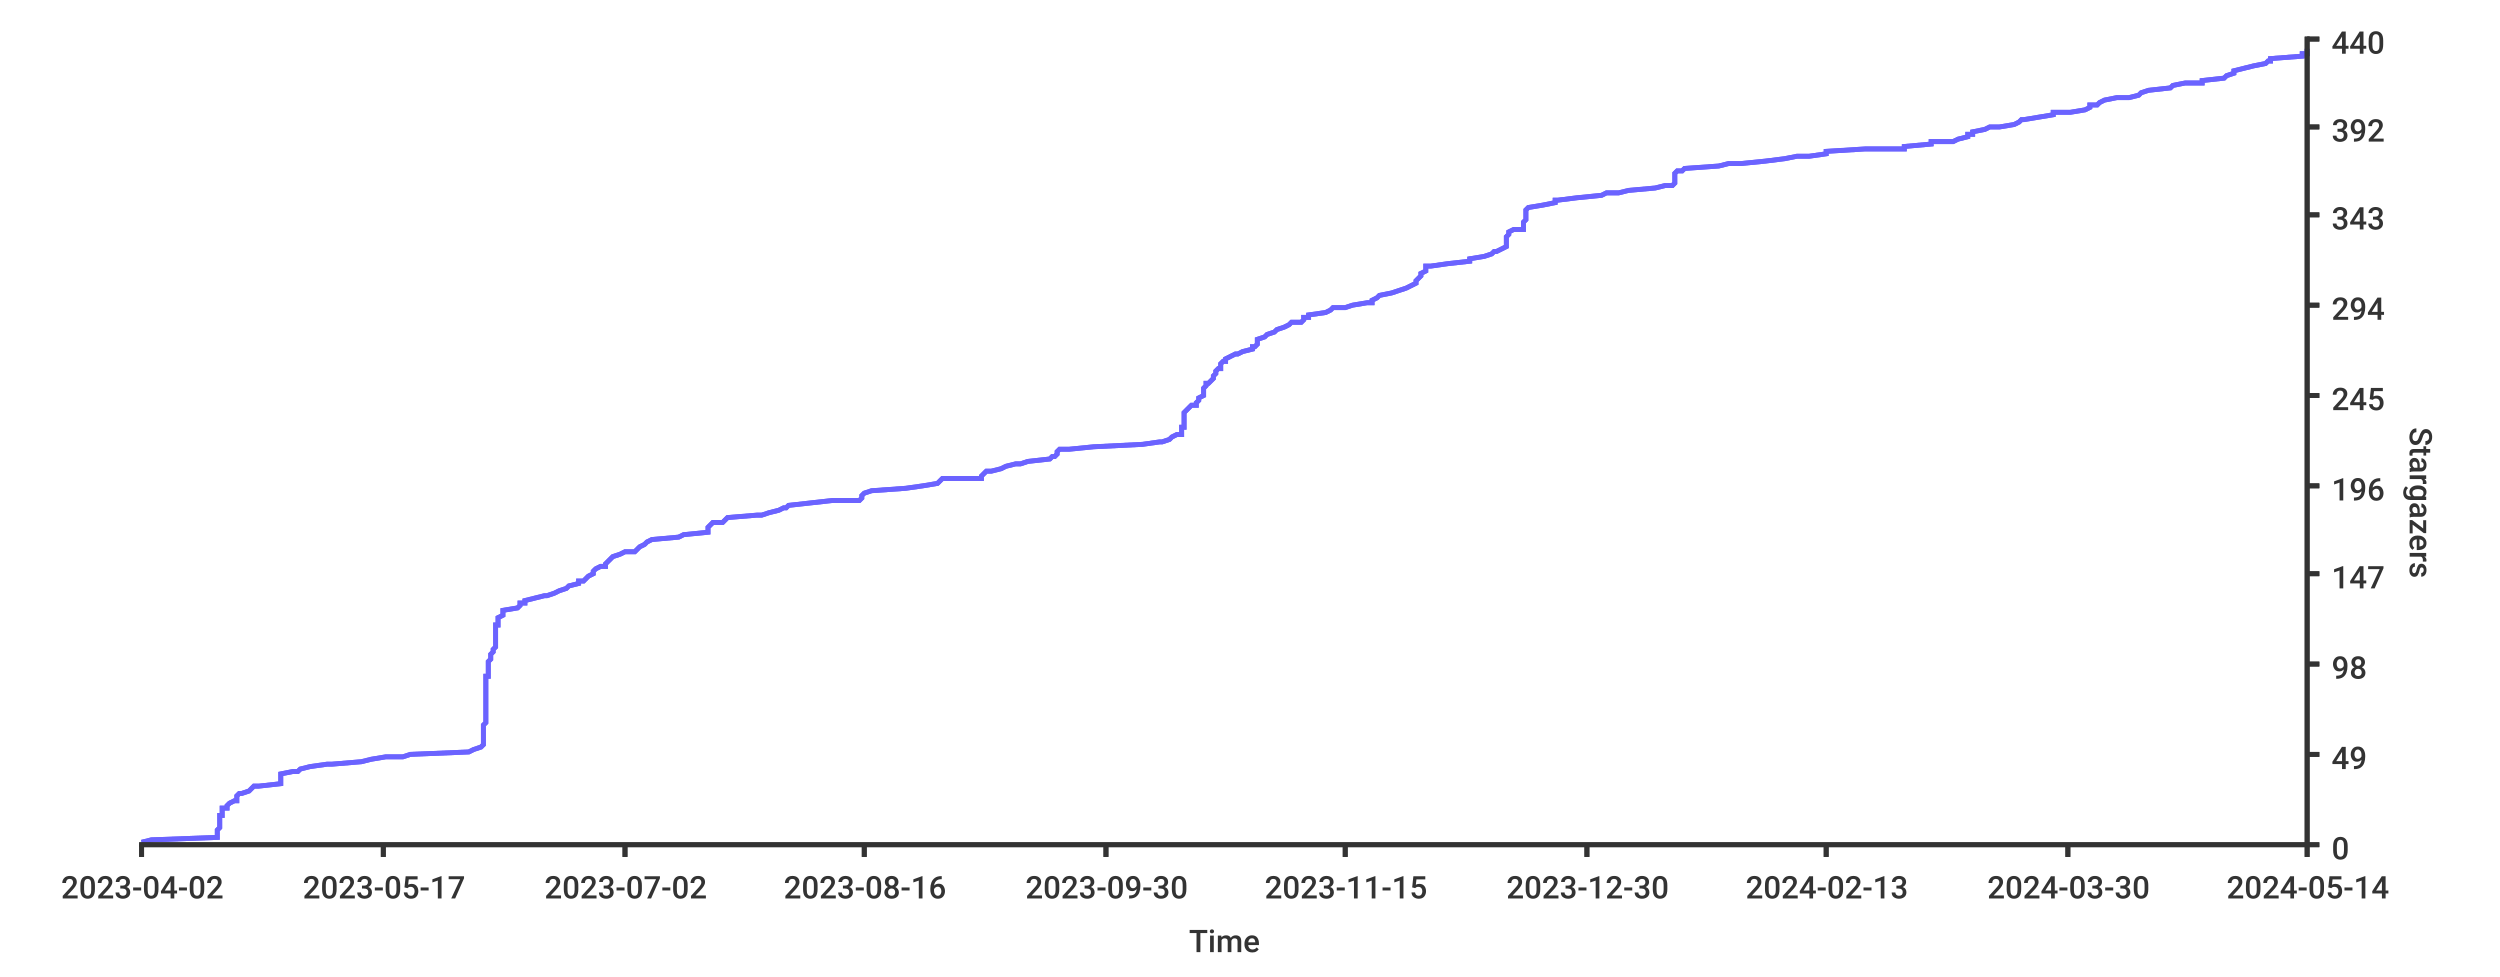
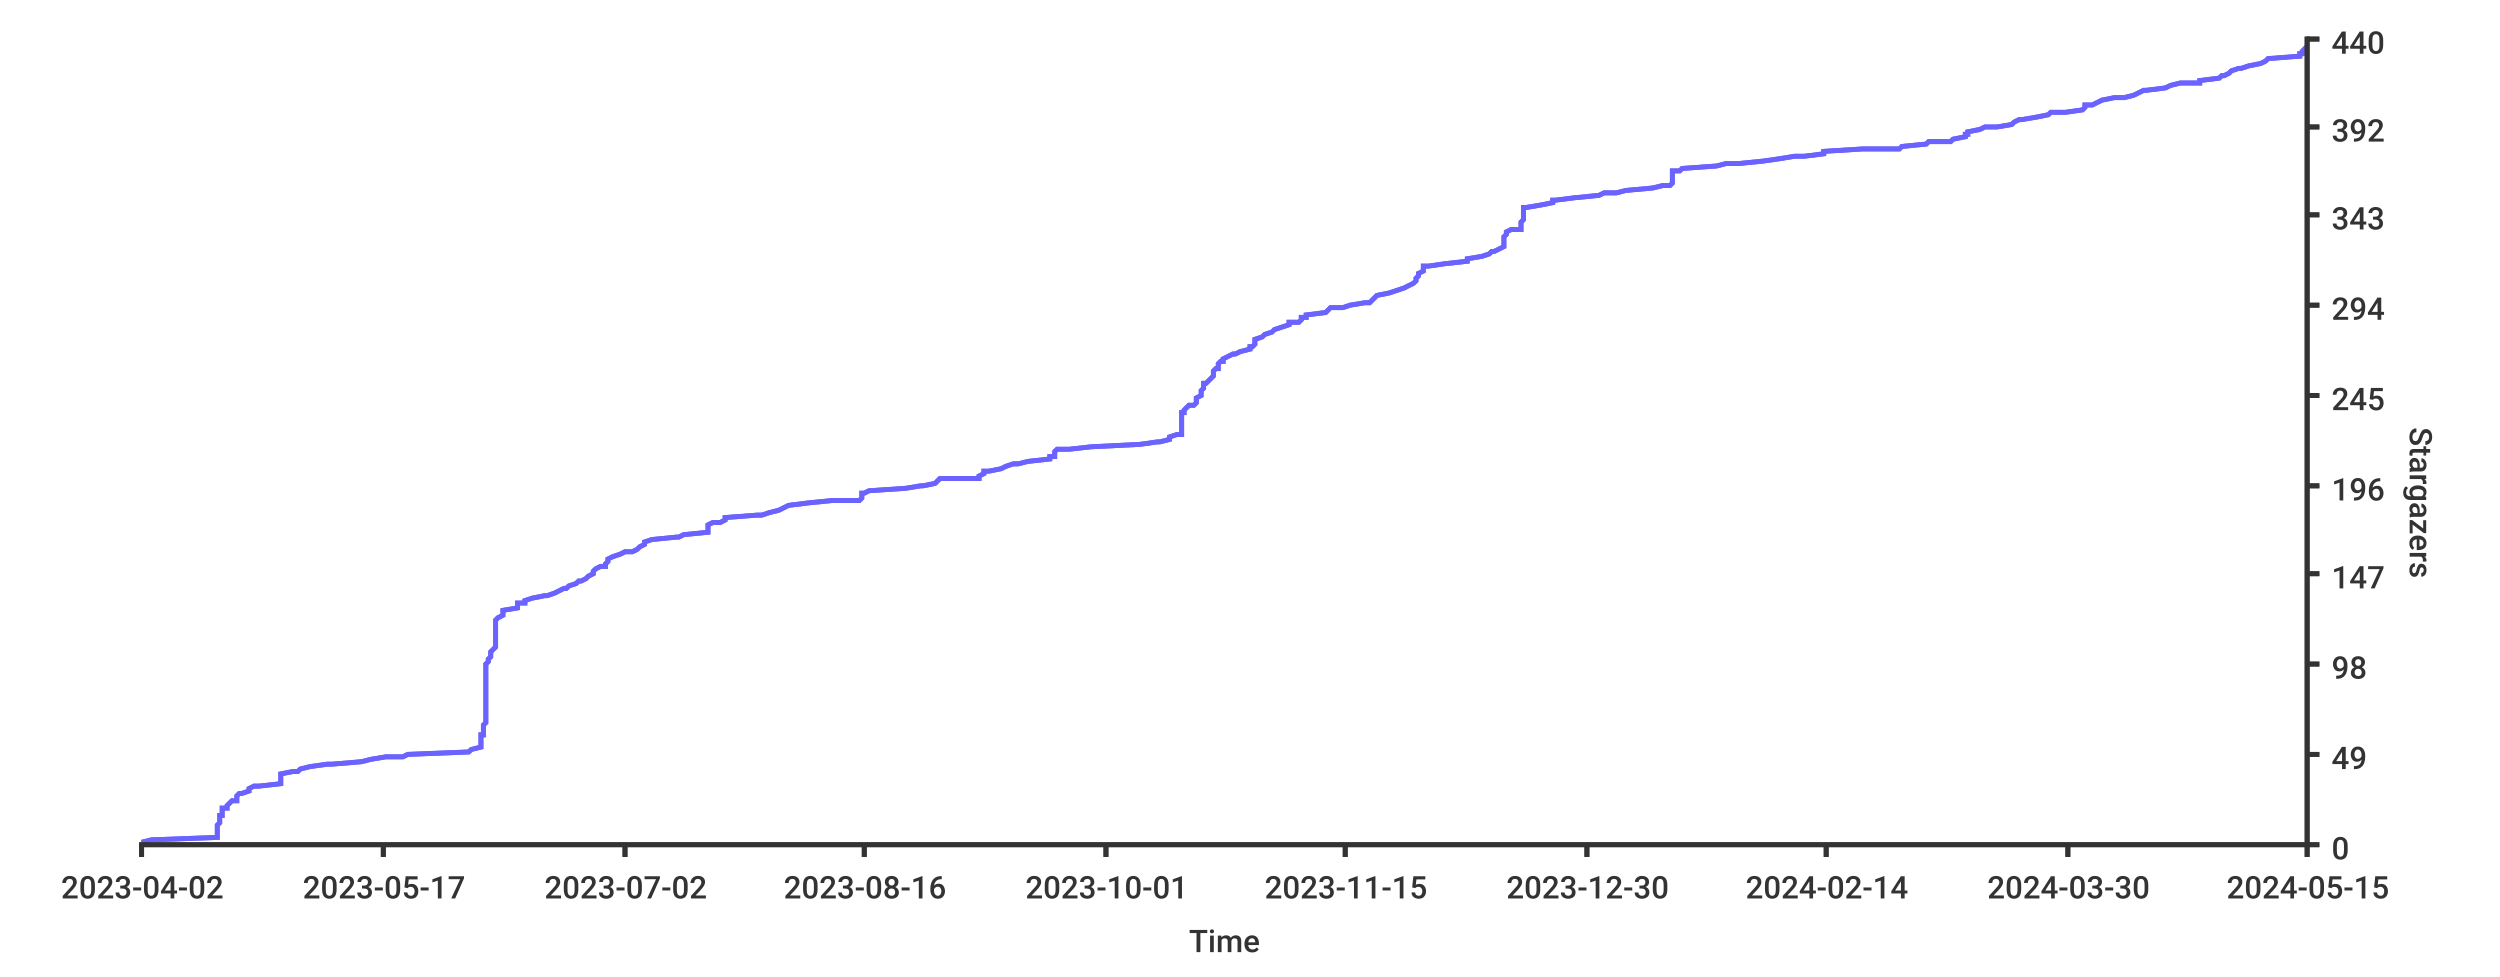
<svg xmlns="http://www.w3.org/2000/svg" width="1024px" height="400px">
  <style type="text/css">
path { fill: none; stroke: rgb(51,51,51); }
path.series { stroke: #6b63ff; }
rect.background { fill: rgb(255,255,255); stroke: none; }

text {
	stroke-width: 0;
	stroke: none;
	fill: rgba(51,51,51,1.0);
	font-size: 12.8px;
	font-family: 'Roboto Medium', sans-serif;
}
</style>
  <rect x="0" y="0" width="1024px" height="400px" class="background" rx="8" />
-   <rect rx="8" x="0" y="0" width="1024px" height="400px" class="background" />
-   <path stroke-width="2" class="series" d="M 58 345 L 62 344 L 89 343 L 89 343 L 89 342 L 89 341 L 89 340 L 89 340 L 90 339 L 90 338 L 90 337 L 90 337 L 90 336 L 90 335 L 90 334 L 91 334 L 91 333 L 91 332 L 91 331 L 93 331 L 93 330 L 94 329 L 96 328 L 97 328 L 97 327 L 97 326 L 98 325 L 99 325 L 102 324 L 103 323 L 104 322 L 106 322 L 115 321 L 115 320 L 115 319 L 115 319 L 115 318 L 115 317 L 120 316 L 122 316 L 123 315 L 127 314 L 134 313 L 136 313 L 148 312 L 152 311 L 158 310 L 165 310 L 168 309 L 192 308 L 194 307 L 194 307 L 197 306 L 198 305 L 198 304 L 198 304 L 198 303 L 198 302 L 198 301 L 198 301 L 198 300 L 198 299 L 198 298 L 198 298 L 198 297 L 199 296 L 199 295 L 199 295 L 199 294 L 199 293 L 199 292 L 199 292 L 199 291 L 199 290 L 199 289 L 199 289 L 199 288 L 199 287 L 199 286 L 199 286 L 199 285 L 199 284 L 199 283 L 199 283 L 199 282 L 199 281 L 199 280 L 199 280 L 199 279 L 199 278 L 199 277 L 200 277 L 200 276 L 200 275 L 200 274 L 200 274 L 200 273 L 200 272 L 200 271 L 200 271 L 201 270 L 201 269 L 201 268 L 201 268 L 202 267 L 202 266 L 203 265 L 203 265 L 203 264 L 203 263 L 203 262 L 203 262 L 203 261 L 203 260 L 203 259 L 203 259 L 203 258 L 203 257 L 203 256 L 204 256 L 204 255 L 204 254 L 204 253 L 204 253 L 206 252 L 206 251 L 206 250 L 206 250 L 212 249 L 213 248 L 213 247 L 215 247 L 215 246 L 219 245 L 223 244 L 224 244 L 227 243 L 229 242 L 232 241 L 232 241 L 233 240 L 237 239 L 237 238 L 239 238 L 240 237 L 241 236 L 243 235 L 243 235 L 243 234 L 244 233 L 246 232 L 248 232 L 248 231 L 249 230 L 250 229 L 250 229 L 251 228 L 254 227 L 256 226 L 260 226 L 261 225 L 262 224 L 264 223 L 264 223 L 265 222 L 267 221 L 278 220 L 278 220 L 280 219 L 290 218 L 290 217 L 290 217 L 290 216 L 291 215 L 292 214 L 296 214 L 297 213 L 298 212 L 310 211 L 312 211 L 315 210 L 319 209 L 321 208 L 322 208 L 323 207 L 332 206 L 341 205 L 352 205 L 353 204 L 353 203 L 354 202 L 354 202 L 357 201 L 371 200 L 378 199 L 378 199 L 384 198 L 385 197 L 386 196 L 402 196 L 402 195 L 403 194 L 404 193 L 406 193 L 410 192 L 412 191 L 416 190 L 418 190 L 421 189 L 430 188 L 431 187 L 432 187 L 433 186 L 433 185 L 434 184 L 438 184 L 448 183 L 468 182 L 475 181 L 476 181 L 479 180 L 480 179 L 482 178 L 484 178 L 484 177 L 484 176 L 484 175 L 485 175 L 485 174 L 485 173 L 485 172 L 485 172 L 485 171 L 485 170 L 485 169 L 485 169 L 486 168 L 487 167 L 488 166 L 490 166 L 490 165 L 491 164 L 491 163 L 491 163 L 493 162 L 493 161 L 493 160 L 493 160 L 493 159 L 494 158 L 494 157 L 495 157 L 496 156 L 497 155 L 497 154 L 497 154 L 498 153 L 498 152 L 499 151 L 500 151 L 500 150 L 500 149 L 501 148 L 502 148 L 502 147 L 504 146 L 506 145 L 507 145 L 509 144 L 513 143 L 513 142 L 514 142 L 515 141 L 515 140 L 515 139 L 515 139 L 518 138 L 519 137 L 522 136 L 522 136 L 523 135 L 526 134 L 528 133 L 529 132 L 533 132 L 534 131 L 534 130 L 536 130 L 536 129 L 543 128 L 545 127 L 546 126 L 551 126 L 554 125 L 560 124 L 562 124 L 562 123 L 564 122 L 565 121 L 565 121 L 570 120 L 573 119 L 576 118 L 576 118 L 578 117 L 580 116 L 580 115 L 580 115 L 581 114 L 582 113 L 582 112 L 582 112 L 584 111 L 584 110 L 584 109 L 586 109 L 593 108 L 602 107 L 602 106 L 602 106 L 608 105 L 611 104 L 612 103 L 613 103 L 615 102 L 617 101 L 617 100 L 617 100 L 617 99 L 617 98 L 617 97 L 617 97 L 618 96 L 618 95 L 620 94 L 624 94 L 624 93 L 624 92 L 624 91 L 624 91 L 625 90 L 625 89 L 625 88 L 625 88 L 625 87 L 625 86 L 626 85 L 626 85 L 632 84 L 637 83 L 637 82 L 638 82 L 646 81 L 656 80 L 658 79 L 663 79 L 667 78 L 678 77 L 682 76 L 685 76 L 686 75 L 686 74 L 686 73 L 686 73 L 686 72 L 686 71 L 687 70 L 689 70 L 690 69 L 704 68 L 708 67 L 713 67 L 723 66 L 731 65 L 736 64 L 741 64 L 748 63 L 748 62 L 764 61 L 780 61 L 780 60 L 791 59 L 791 58 L 800 58 L 802 57 L 806 56 L 806 55 L 808 55 L 808 54 L 813 53 L 815 52 L 819 52 L 825 51 L 827 50 L 828 49 L 829 49 L 835 48 L 841 47 L 841 46 L 848 46 L 854 45 L 856 44 L 856 43 L 859 43 L 860 42 L 862 41 L 867 40 L 872 40 L 876 39 L 877 38 L 880 37 L 880 37 L 889 36 L 890 35 L 895 34 L 902 34 L 902 33 L 911 32 L 912 31 L 912 31 L 915 30 L 915 29 L 919 28 L 919 28 L 923 27 L 928 26 L 929 25 L 930 25 L 930 24 L 943 23 L 943 22 L 945 22 L 945 21 L 945 20" />
-   <path stroke-width="2" class="series" d="M 58 345 L 62 344 L 89 343 L 89 343 L 89 342 L 89 341 L 89 340 L 89 340 L 90 339 L 90 338 L 90 337 L 90 337 L 90 336 L 90 335 L 90 334 L 91 334 L 91 333 L 91 332 L 91 331 L 93 331 L 93 330 L 94 329 L 96 328 L 97 328 L 97 327 L 97 326 L 98 325 L 99 325 L 102 324 L 103 323 L 104 322 L 106 322 L 115 321 L 115 320 L 115 319 L 115 319 L 115 318 L 115 317 L 120 316 L 122 316 L 123 315 L 127 314 L 134 313 L 136 313 L 148 312 L 152 311 L 158 310 L 165 310 L 168 309 L 192 308 L 194 307 L 194 307 L 197 306 L 198 305 L 198 304 L 198 304 L 198 303 L 198 302 L 198 301 L 198 301 L 198 300 L 198 299 L 198 298 L 198 298 L 198 297 L 199 296 L 199 295 L 199 295 L 199 294 L 199 293 L 199 292 L 199 292 L 199 291 L 199 290 L 199 289 L 199 289 L 199 288 L 199 287 L 199 286 L 199 286 L 199 285 L 199 284 L 199 283 L 199 283 L 199 282 L 199 281 L 199 280 L 199 280 L 199 279 L 199 278 L 199 277 L 200 277 L 200 276 L 200 275 L 200 274 L 200 274 L 200 273 L 200 272 L 200 271 L 200 271 L 201 270 L 201 269 L 201 268 L 201 268 L 202 267 L 202 266 L 203 265 L 203 265 L 203 264 L 203 263 L 203 262 L 203 262 L 203 261 L 203 260 L 203 259 L 203 259 L 203 258 L 203 257 L 203 256 L 204 256 L 204 255 L 204 254 L 204 253 L 204 253 L 206 252 L 206 251 L 206 250 L 206 250 L 212 249 L 213 248 L 213 247 L 215 247 L 215 246 L 219 245 L 223 244 L 224 244 L 227 243 L 229 242 L 232 241 L 232 241 L 233 240 L 237 239 L 237 238 L 239 238 L 240 237 L 241 236 L 243 235 L 243 235 L 243 234 L 244 233 L 246 232 L 248 232 L 248 231 L 249 230 L 250 229 L 250 229 L 251 228 L 254 227 L 256 226 L 260 226 L 261 225 L 262 224 L 264 223 L 264 223 L 265 222 L 267 221 L 278 220 L 278 220 L 280 219 L 290 218 L 290 217 L 290 217 L 290 216 L 291 215 L 292 214 L 296 214 L 297 213 L 298 212 L 310 211 L 312 211 L 315 210 L 319 209 L 321 208 L 322 208 L 323 207 L 332 206 L 341 205 L 352 205 L 353 204 L 353 203 L 354 202 L 354 202 L 357 201 L 371 200 L 378 199 L 378 199 L 384 198 L 385 197 L 386 196 L 402 196 L 402 195 L 403 194 L 404 193 L 406 193 L 410 192 L 412 191 L 416 190 L 418 190 L 421 189 L 430 188 L 431 187 L 432 187 L 433 186 L 433 185 L 434 184 L 438 184 L 448 183 L 468 182 L 475 181 L 476 181 L 479 180 L 480 179 L 482 178 L 484 178 L 484 177 L 484 176 L 484 175 L 485 175 L 485 174 L 485 173 L 485 172 L 485 172 L 485 171 L 485 170 L 485 169 L 485 169 L 486 168 L 487 167 L 488 166 L 490 166 L 490 165 L 491 164 L 491 163 L 491 163 L 493 162 L 493 161 L 493 160 L 493 160 L 493 159 L 494 158 L 494 157 L 495 157 L 496 156 L 497 155 L 497 154 L 497 154 L 498 153 L 498 152 L 499 151 L 500 151 L 500 150 L 500 149 L 501 148 L 502 148 L 502 147 L 504 146 L 506 145 L 507 145 L 509 144 L 513 143 L 513 142 L 514 142 L 515 141 L 515 140 L 515 139 L 515 139 L 518 138 L 519 137 L 522 136 L 522 136 L 523 135 L 526 134 L 528 133 L 529 132 L 533 132 L 534 131 L 534 130 L 536 130 L 536 129 L 543 128 L 545 127 L 546 126 L 551 126 L 554 125 L 560 124 L 562 124 L 562 123 L 564 122 L 565 121 L 565 121 L 570 120 L 573 119 L 576 118 L 576 118 L 578 117 L 580 116 L 580 115 L 580 115 L 581 114 L 582 113 L 582 112 L 582 112 L 584 111 L 584 110 L 584 109 L 586 109 L 593 108 L 602 107 L 602 106 L 602 106 L 608 105 L 611 104 L 612 103 L 613 103 L 615 102 L 617 101 L 617 100 L 617 100 L 617 99 L 617 98 L 617 97 L 617 97 L 618 96 L 618 95 L 620 94 L 624 94 L 624 93 L 624 92 L 624 91 L 624 91 L 625 90 L 625 89 L 625 88 L 625 88 L 625 87 L 625 86 L 626 85 L 626 85 L 632 84 L 637 83 L 637 82 L 638 82 L 646 81 L 656 80 L 658 79 L 663 79 L 667 78 L 678 77 L 682 76 L 685 76 L 686 75 L 686 74 L 686 73 L 686 73 L 686 72 L 686 71 L 687 70 L 689 70 L 690 69 L 704 68 L 708 67 L 713 67 L 723 66 L 731 65 L 736 64 L 741 64 L 748 63 L 748 62 L 764 61 L 780 61 L 780 60 L 791 59 L 791 58 L 800 58 L 802 57 L 806 56 L 806 55 L 808 55 L 808 54 L 813 53 L 815 52 L 819 52 L 825 51 L 827 50 L 828 49 L 829 49 L 835 48 L 841 47 L 841 46 L 848 46 L 854 45 L 856 44 L 856 43 L 859 43 L 860 42 L 862 41 L 867 40 L 872 40 L 876 39 L 877 38 L 880 37 L 880 37 L 889 36 L 890 35 L 895 34 L 902 34 L 902 33 L 911 32 L 912 31 L 912 31 L 915 30 L 915 29 L 919 28 L 919 28 L 923 27 L 928 26 L 929 25 L 930 25 L 930 24 L 943 23 L 943 22 L 945 22 L 945 21 L 945 20" />
-   <path stroke-width="2" d="M 945 346 L 945 15" />
+   <rect x="0" y="0" width="1024px" height="400px" class="background" rx="8" />
+   <path stroke-width="2" class="series" d="M 58 345 L 62 344 L 89 343 L 89 343 L 89 342 L 89 341 L 89 340 L 89 340 L 89 339 L 89 338 L 90 337 L 90 337 L 90 336 L 90 335 L 90 334 L 91 334 L 91 333 L 91 332 L 91 331 L 93 331 L 93 330 L 94 329 L 95 328 L 97 328 L 97 327 L 97 326 L 98 325 L 99 325 L 102 324 L 102 323 L 104 322 L 106 322 L 115 321 L 115 320 L 115 319 L 115 319 L 115 318 L 115 317 L 120 316 L 122 316 L 123 315 L 127 314 L 134 313 L 136 313 L 148 312 L 152 311 L 158 310 L 165 310 L 167 309 L 192 308 L 193 307 L 193 307 L 197 306 L 197 305 L 197 304 L 197 304 L 197 303 L 197 302 L 197 301 L 198 301 L 198 300 L 198 299 L 198 298 L 198 298 L 198 297 L 199 296 L 199 295 L 199 295 L 199 294 L 199 293 L 199 292 L 199 292 L 199 291 L 199 290 L 199 289 L 199 289 L 199 288 L 199 287 L 199 286 L 199 286 L 199 285 L 199 284 L 199 283 L 199 283 L 199 282 L 199 281 L 199 280 L 199 280 L 199 279 L 199 278 L 199 277 L 199 277 L 199 276 L 199 275 L 199 274 L 199 274 L 199 273 L 199 272 L 200 271 L 200 271 L 200 270 L 201 269 L 201 268 L 201 268 L 201 267 L 202 266 L 203 265 L 203 265 L 203 264 L 203 263 L 203 262 L 203 262 L 203 261 L 203 260 L 203 259 L 203 259 L 203 258 L 203 257 L 203 256 L 203 256 L 203 255 L 203 254 L 204 253 L 204 253 L 206 252 L 206 251 L 206 250 L 206 250 L 212 249 L 212 248 L 212 247 L 215 247 L 215 246 L 218 245 L 223 244 L 224 244 L 227 243 L 229 242 L 231 241 L 232 241 L 233 240 L 236 239 L 237 238 L 238 238 L 240 237 L 241 236 L 243 235 L 243 235 L 243 234 L 244 233 L 246 232 L 248 232 L 248 231 L 249 230 L 249 229 L 249 229 L 251 228 L 254 227 L 256 226 L 259 226 L 261 225 L 262 224 L 264 223 L 264 223 L 264 222 L 267 221 L 277 220 L 278 220 L 280 219 L 290 218 L 290 217 L 290 217 L 290 216 L 290 215 L 292 214 L 295 214 L 297 213 L 297 212 L 310 211 L 312 211 L 315 210 L 319 209 L 321 208 L 321 208 L 323 207 L 331 206 L 341 205 L 352 205 L 353 204 L 353 203 L 353 202 L 354 202 L 356 201 L 371 200 L 377 199 L 378 199 L 383 198 L 384 197 L 385 196 L 401 196 L 401 195 L 403 194 L 403 193 L 405 193 L 410 192 L 412 191 L 415 190 L 417 190 L 421 189 L 430 188 L 430 187 L 432 187 L 432 186 L 432 185 L 433 184 L 438 184 L 447 183 L 467 182 L 474 181 L 475 181 L 479 180 L 479 179 L 482 178 L 484 178 L 484 177 L 484 176 L 484 175 L 484 175 L 484 174 L 484 173 L 484 172 L 484 172 L 484 171 L 484 170 L 484 169 L 485 169 L 485 168 L 486 167 L 487 166 L 489 166 L 490 165 L 490 164 L 490 163 L 490 163 L 492 162 L 492 161 L 492 160 L 492 160 L 493 159 L 493 158 L 493 157 L 494 157 L 495 156 L 496 155 L 497 154 L 497 154 L 497 153 L 497 152 L 498 151 L 499 151 L 499 150 L 499 149 L 500 148 L 501 148 L 501 147 L 503 146 L 505 145 L 506 145 L 508 144 L 512 143 L 512 142 L 513 142 L 514 141 L 514 140 L 514 139 L 514 139 L 517 138 L 518 137 L 521 136 L 521 136 L 522 135 L 525 134 L 528 133 L 528 132 L 532 132 L 533 131 L 533 130 L 535 130 L 535 129 L 543 128 L 544 127 L 545 126 L 550 126 L 553 125 L 559 124 L 561 124 L 562 123 L 563 122 L 564 121 L 564 121 L 569 120 L 572 119 L 575 118 L 575 118 L 577 117 L 579 116 L 580 115 L 580 115 L 580 114 L 581 113 L 581 112 L 581 112 L 583 111 L 583 110 L 583 109 L 585 109 L 592 108 L 601 107 L 601 106 L 601 106 L 607 105 L 610 104 L 611 103 L 612 103 L 614 102 L 616 101 L 616 100 L 616 100 L 616 99 L 616 98 L 616 97 L 616 97 L 617 96 L 617 95 L 619 94 L 623 94 L 623 93 L 623 92 L 623 91 L 623 91 L 624 90 L 624 89 L 624 88 L 624 88 L 624 87 L 624 86 L 624 85 L 625 85 L 631 84 L 636 83 L 636 82 L 637 82 L 645 81 L 655 80 L 657 79 L 662 79 L 666 78 L 677 77 L 681 76 L 684 76 L 685 75 L 685 74 L 685 73 L 685 73 L 685 72 L 685 71 L 685 70 L 688 70 L 689 69 L 703 68 L 707 67 L 712 67 L 722 66 L 729 65 L 735 64 L 739 64 L 747 63 L 747 62 L 763 61 L 778 61 L 779 60 L 789 59 L 790 58 L 799 58 L 800 57 L 805 56 L 805 55 L 806 55 L 806 54 L 811 53 L 813 52 L 818 52 L 824 51 L 825 50 L 827 49 L 828 49 L 834 48 L 839 47 L 840 46 L 846 46 L 853 45 L 854 44 L 854 43 L 857 43 L 859 42 L 861 41 L 866 40 L 870 40 L 874 39 L 876 38 L 878 37 L 879 37 L 887 36 L 889 35 L 893 34 L 901 34 L 901 33 L 909 32 L 910 31 L 911 31 L 913 30 L 914 29 L 917 28 L 918 28 L 921 27 L 926 26 L 928 25 L 928 25 L 929 24 L 942 23 L 942 22 L 943 22 L 943 21 L 944 20 L 945 19 L 945 19" />
+   <path stroke-width="2" class="series" d="M 58 345 L 62 344 L 89 343 L 89 343 L 89 342 L 89 341 L 89 340 L 89 340 L 89 339 L 89 338 L 90 337 L 90 337 L 90 336 L 90 335 L 90 334 L 91 334 L 91 333 L 91 332 L 91 331 L 93 331 L 93 330 L 94 329 L 95 328 L 97 328 L 97 327 L 97 326 L 98 325 L 99 325 L 102 324 L 102 323 L 104 322 L 106 322 L 115 321 L 115 320 L 115 319 L 115 319 L 115 318 L 115 317 L 120 316 L 122 316 L 123 315 L 127 314 L 134 313 L 136 313 L 148 312 L 152 311 L 158 310 L 165 310 L 167 309 L 192 308 L 193 307 L 193 307 L 197 306 L 197 305 L 197 304 L 197 304 L 197 303 L 197 302 L 197 301 L 198 301 L 198 300 L 198 299 L 198 298 L 198 298 L 198 297 L 199 296 L 199 295 L 199 295 L 199 294 L 199 293 L 199 292 L 199 292 L 199 291 L 199 290 L 199 289 L 199 289 L 199 288 L 199 287 L 199 286 L 199 286 L 199 285 L 199 284 L 199 283 L 199 283 L 199 282 L 199 281 L 199 280 L 199 280 L 199 279 L 199 278 L 199 277 L 199 277 L 199 276 L 199 275 L 199 274 L 199 274 L 199 273 L 199 272 L 200 271 L 200 271 L 200 270 L 201 269 L 201 268 L 201 268 L 201 267 L 202 266 L 203 265 L 203 265 L 203 264 L 203 263 L 203 262 L 203 262 L 203 261 L 203 260 L 203 259 L 203 259 L 203 258 L 203 257 L 203 256 L 203 256 L 203 255 L 203 254 L 204 253 L 204 253 L 206 252 L 206 251 L 206 250 L 206 250 L 212 249 L 212 248 L 212 247 L 215 247 L 215 246 L 218 245 L 223 244 L 224 244 L 227 243 L 229 242 L 231 241 L 232 241 L 233 240 L 236 239 L 237 238 L 238 238 L 240 237 L 241 236 L 243 235 L 243 235 L 243 234 L 244 233 L 246 232 L 248 232 L 248 231 L 249 230 L 249 229 L 249 229 L 251 228 L 254 227 L 256 226 L 259 226 L 261 225 L 262 224 L 264 223 L 264 223 L 264 222 L 267 221 L 277 220 L 278 220 L 280 219 L 290 218 L 290 217 L 290 217 L 290 216 L 290 215 L 292 214 L 295 214 L 297 213 L 297 212 L 310 211 L 312 211 L 315 210 L 319 209 L 321 208 L 321 208 L 323 207 L 331 206 L 341 205 L 352 205 L 353 204 L 353 203 L 353 202 L 354 202 L 356 201 L 371 200 L 377 199 L 378 199 L 383 198 L 384 197 L 385 196 L 401 196 L 401 195 L 403 194 L 403 193 L 405 193 L 410 192 L 412 191 L 415 190 L 417 190 L 421 189 L 430 188 L 430 187 L 432 187 L 432 186 L 432 185 L 433 184 L 438 184 L 447 183 L 467 182 L 474 181 L 475 181 L 479 180 L 479 179 L 482 178 L 484 178 L 484 177 L 484 176 L 484 175 L 484 175 L 484 174 L 484 173 L 484 172 L 484 172 L 484 171 L 484 170 L 484 169 L 485 169 L 485 168 L 486 167 L 487 166 L 489 166 L 490 165 L 490 164 L 490 163 L 490 163 L 492 162 L 492 161 L 492 160 L 492 160 L 493 159 L 493 158 L 493 157 L 494 157 L 495 156 L 496 155 L 497 154 L 497 154 L 497 153 L 497 152 L 498 151 L 499 151 L 499 150 L 499 149 L 500 148 L 501 148 L 501 147 L 503 146 L 505 145 L 506 145 L 508 144 L 512 143 L 512 142 L 513 142 L 514 141 L 514 140 L 514 139 L 514 139 L 517 138 L 518 137 L 521 136 L 521 136 L 522 135 L 525 134 L 528 133 L 528 132 L 532 132 L 533 131 L 533 130 L 535 130 L 535 129 L 543 128 L 544 127 L 545 126 L 550 126 L 553 125 L 559 124 L 561 124 L 562 123 L 563 122 L 564 121 L 564 121 L 569 120 L 572 119 L 575 118 L 575 118 L 577 117 L 579 116 L 580 115 L 580 115 L 580 114 L 581 113 L 581 112 L 581 112 L 583 111 L 583 110 L 583 109 L 585 109 L 592 108 L 601 107 L 601 106 L 601 106 L 607 105 L 610 104 L 611 103 L 612 103 L 614 102 L 616 101 L 616 100 L 616 100 L 616 99 L 616 98 L 616 97 L 616 97 L 617 96 L 617 95 L 619 94 L 623 94 L 623 93 L 623 92 L 623 91 L 623 91 L 624 90 L 624 89 L 624 88 L 624 88 L 624 87 L 624 86 L 624 85 L 625 85 L 631 84 L 636 83 L 636 82 L 637 82 L 645 81 L 655 80 L 657 79 L 662 79 L 666 78 L 677 77 L 681 76 L 684 76 L 685 75 L 685 74 L 685 73 L 685 73 L 685 72 L 685 71 L 685 70 L 688 70 L 689 69 L 703 68 L 707 67 L 712 67 L 722 66 L 729 65 L 735 64 L 739 64 L 747 63 L 747 62 L 763 61 L 778 61 L 779 60 L 789 59 L 790 58 L 799 58 L 800 57 L 805 56 L 805 55 L 806 55 L 806 54 L 811 53 L 813 52 L 818 52 L 824 51 L 825 50 L 827 49 L 828 49 L 834 48 L 839 47 L 840 46 L 846 46 L 853 45 L 854 44 L 854 43 L 857 43 L 859 42 L 861 41 L 866 40 L 870 40 L 874 39 L 876 38 L 878 37 L 879 37 L 887 36 L 889 35 L 893 34 L 901 34 L 901 33 L 909 32 L 910 31 L 911 31 L 913 30 L 914 29 L 917 28 L 918 28 L 921 27 L 926 26 L 928 25 L 928 25 L 929 24 L 942 23 L 942 22 L 943 22 L 943 21 L 944 20 L 945 19 L 945 19" />
+   <path d="M 945 346 L 945 15" stroke-width="2" />
  <path stroke-width="2" d="M 945 346 L 945 15" />
  <path stroke-width="2" d="M 945 346 L 950 346" />
  <path stroke-width="2" d="M 945 346 L 950 346" />
  <text x="955" y="352">0</text>
-   <path stroke-width="2" d="M 945 309 L 950 309" />
-   <path stroke-width="2" d="M 945 309 L 950 309" />
+   <path d="M 945 309 L 950 309" stroke-width="2" />
+   <path d="M 945 309 L 950 309" stroke-width="2" />
  <text x="955" y="315">49</text>
  <path stroke-width="2" d="M 945 272 L 950 272" />
  <path stroke-width="2" d="M 945 272 L 950 272" />
-   <text y="278" x="955">98</text>
+   <text x="955" y="278">98</text>
  <path stroke-width="2" d="M 945 235 L 950 235" />
  <path stroke-width="2" d="M 945 235 L 950 235" />
  <text x="955" y="241">147</text>
  <path stroke-width="2" d="M 945 199 L 950 199" />
-   <path stroke-width="2" d="M 945 199 L 950 199" />
+   <path d="M 945 199 L 950 199" stroke-width="2" />
  <text x="955" y="205">196</text>
  <path stroke-width="2" d="M 945 162 L 950 162" />
  <path stroke-width="2" d="M 945 162 L 950 162" />
-   <text y="168" x="955">245</text>
+   <text x="955" y="168">245</text>
  <path stroke-width="2" d="M 945 125 L 950 125" />
-   <path d="M 945 125 L 950 125" stroke-width="2" />
+   <path stroke-width="2" d="M 945 125 L 950 125" />
  <text x="955" y="131">294</text>
  <path stroke-width="2" d="M 945 88 L 950 88" />
  <path stroke-width="2" d="M 945 88 L 950 88" />
  <text x="955" y="94">343</text>
  <path stroke-width="2" d="M 945 52 L 950 52" />
  <path stroke-width="2" d="M 945 52 L 950 52" />
  <text x="955" y="58">392</text>
  <path stroke-width="2" d="M 945 16 L 950 16" />
  <path stroke-width="2" d="M 945 16 L 950 16" />
  <text x="955" y="22">440</text>
  <text x="987" y="175" transform="rotate(90.00,987,175)">Stargazers</text>
+   <path d="M 57 346 L 945 346" stroke-width="2" />
  <path stroke-width="2" d="M 57 346 L 945 346" />
-   <path stroke-width="2" d="M 57 346 L 945 346" />
-   <path d="M 58 346 L 58 351" stroke-width="2" />
  <path stroke-width="2" d="M 58 346 L 58 351" />
-   <text x="25" y="368">2023-04-02</text>
+   <path stroke-width="2" d="M 58 346 L 58 351" />
+   <text y="368" x="25">2023-04-02</text>
  <path stroke-width="2" d="M 157 346 L 157 351" />
-   <path d="M 157 346 L 157 351" stroke-width="2" />
+   <path stroke-width="2" d="M 157 346 L 157 351" />
  <text x="124" y="368">2023-05-17</text>
  <path stroke-width="2" d="M 256 346 L 256 351" />
-   <path d="M 256 346 L 256 351" stroke-width="2" />
+   <path stroke-width="2" d="M 256 346 L 256 351" />
  <text x="223" y="368">2023-07-02</text>
-   <path stroke-width="2" d="M 354 346 L 354 351" />
+   <path d="M 354 346 L 354 351" stroke-width="2" />
  <path stroke-width="2" d="M 354 346 L 354 351" />
  <text x="321" y="368">2023-08-16</text>
+   <path d="M 453 346 L 453 351" stroke-width="2" />
  <path stroke-width="2" d="M 453 346 L 453 351" />
-   <path stroke-width="2" d="M 453 346 L 453 351" />
-   <text x="420" y="368">2023-09-30</text>
-   <path d="M 551 346 L 551 351" stroke-width="2" />
+   <text x="420" y="368">2023-10-01</text>
+   <path stroke-width="2" d="M 551 346 L 551 351" />
  <path stroke-width="2" d="M 551 346 L 551 351" />
  <text x="518" y="368">2023-11-15</text>
  <path stroke-width="2" d="M 650 346 L 650 351" />
  <path stroke-width="2" d="M 650 346 L 650 351" />
  <text x="617" y="368">2023-12-30</text>
  <path stroke-width="2" d="M 748 346 L 748 351" />
  <path stroke-width="2" d="M 748 346 L 748 351" />
-   <text x="715" y="368">2024-02-13</text>
+   <text x="715" y="368">2024-02-14</text>
  <path stroke-width="2" d="M 847 346 L 847 351" />
  <path stroke-width="2" d="M 847 346 L 847 351" />
  <text x="814" y="368">2024-03-30</text>
  <path stroke-width="2" d="M 945 346 L 945 351" />
  <path stroke-width="2" d="M 945 346 L 945 351" />
-   <text x="912" y="368">2024-05-14</text>
+   <text x="912" y="368">2024-05-15</text>
  <text x="487" y="390">Time</text>
</svg>
